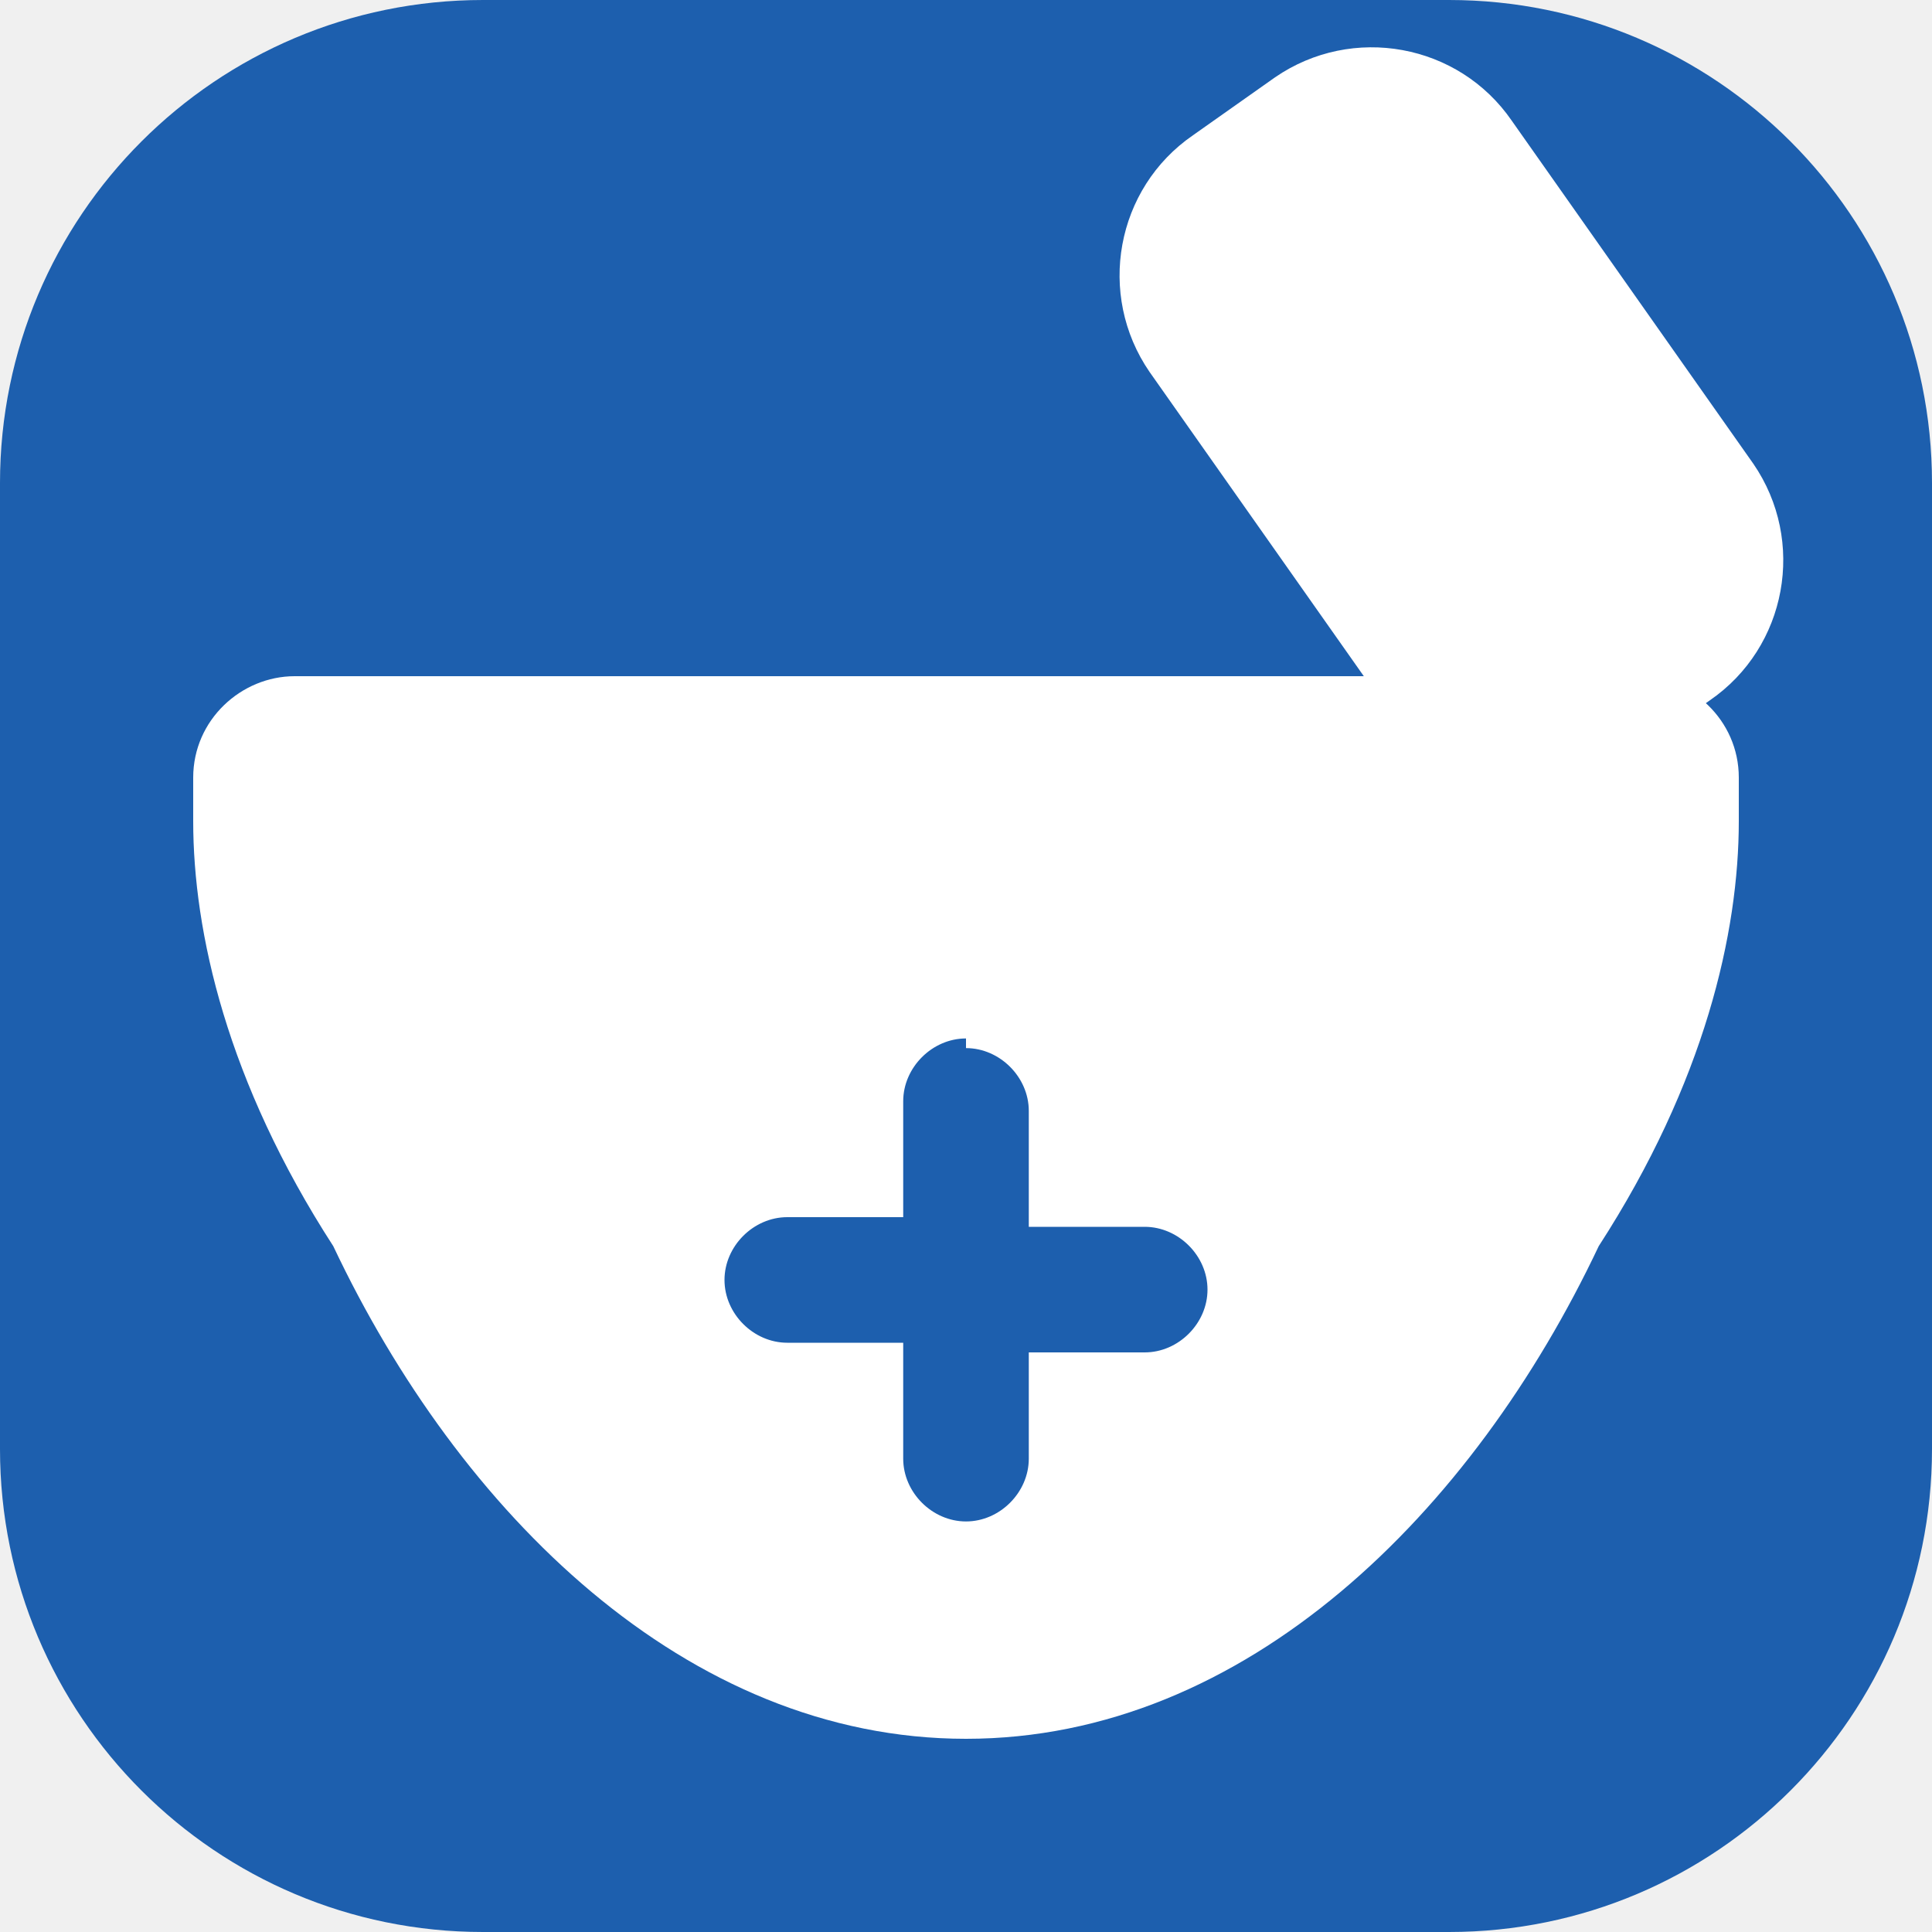
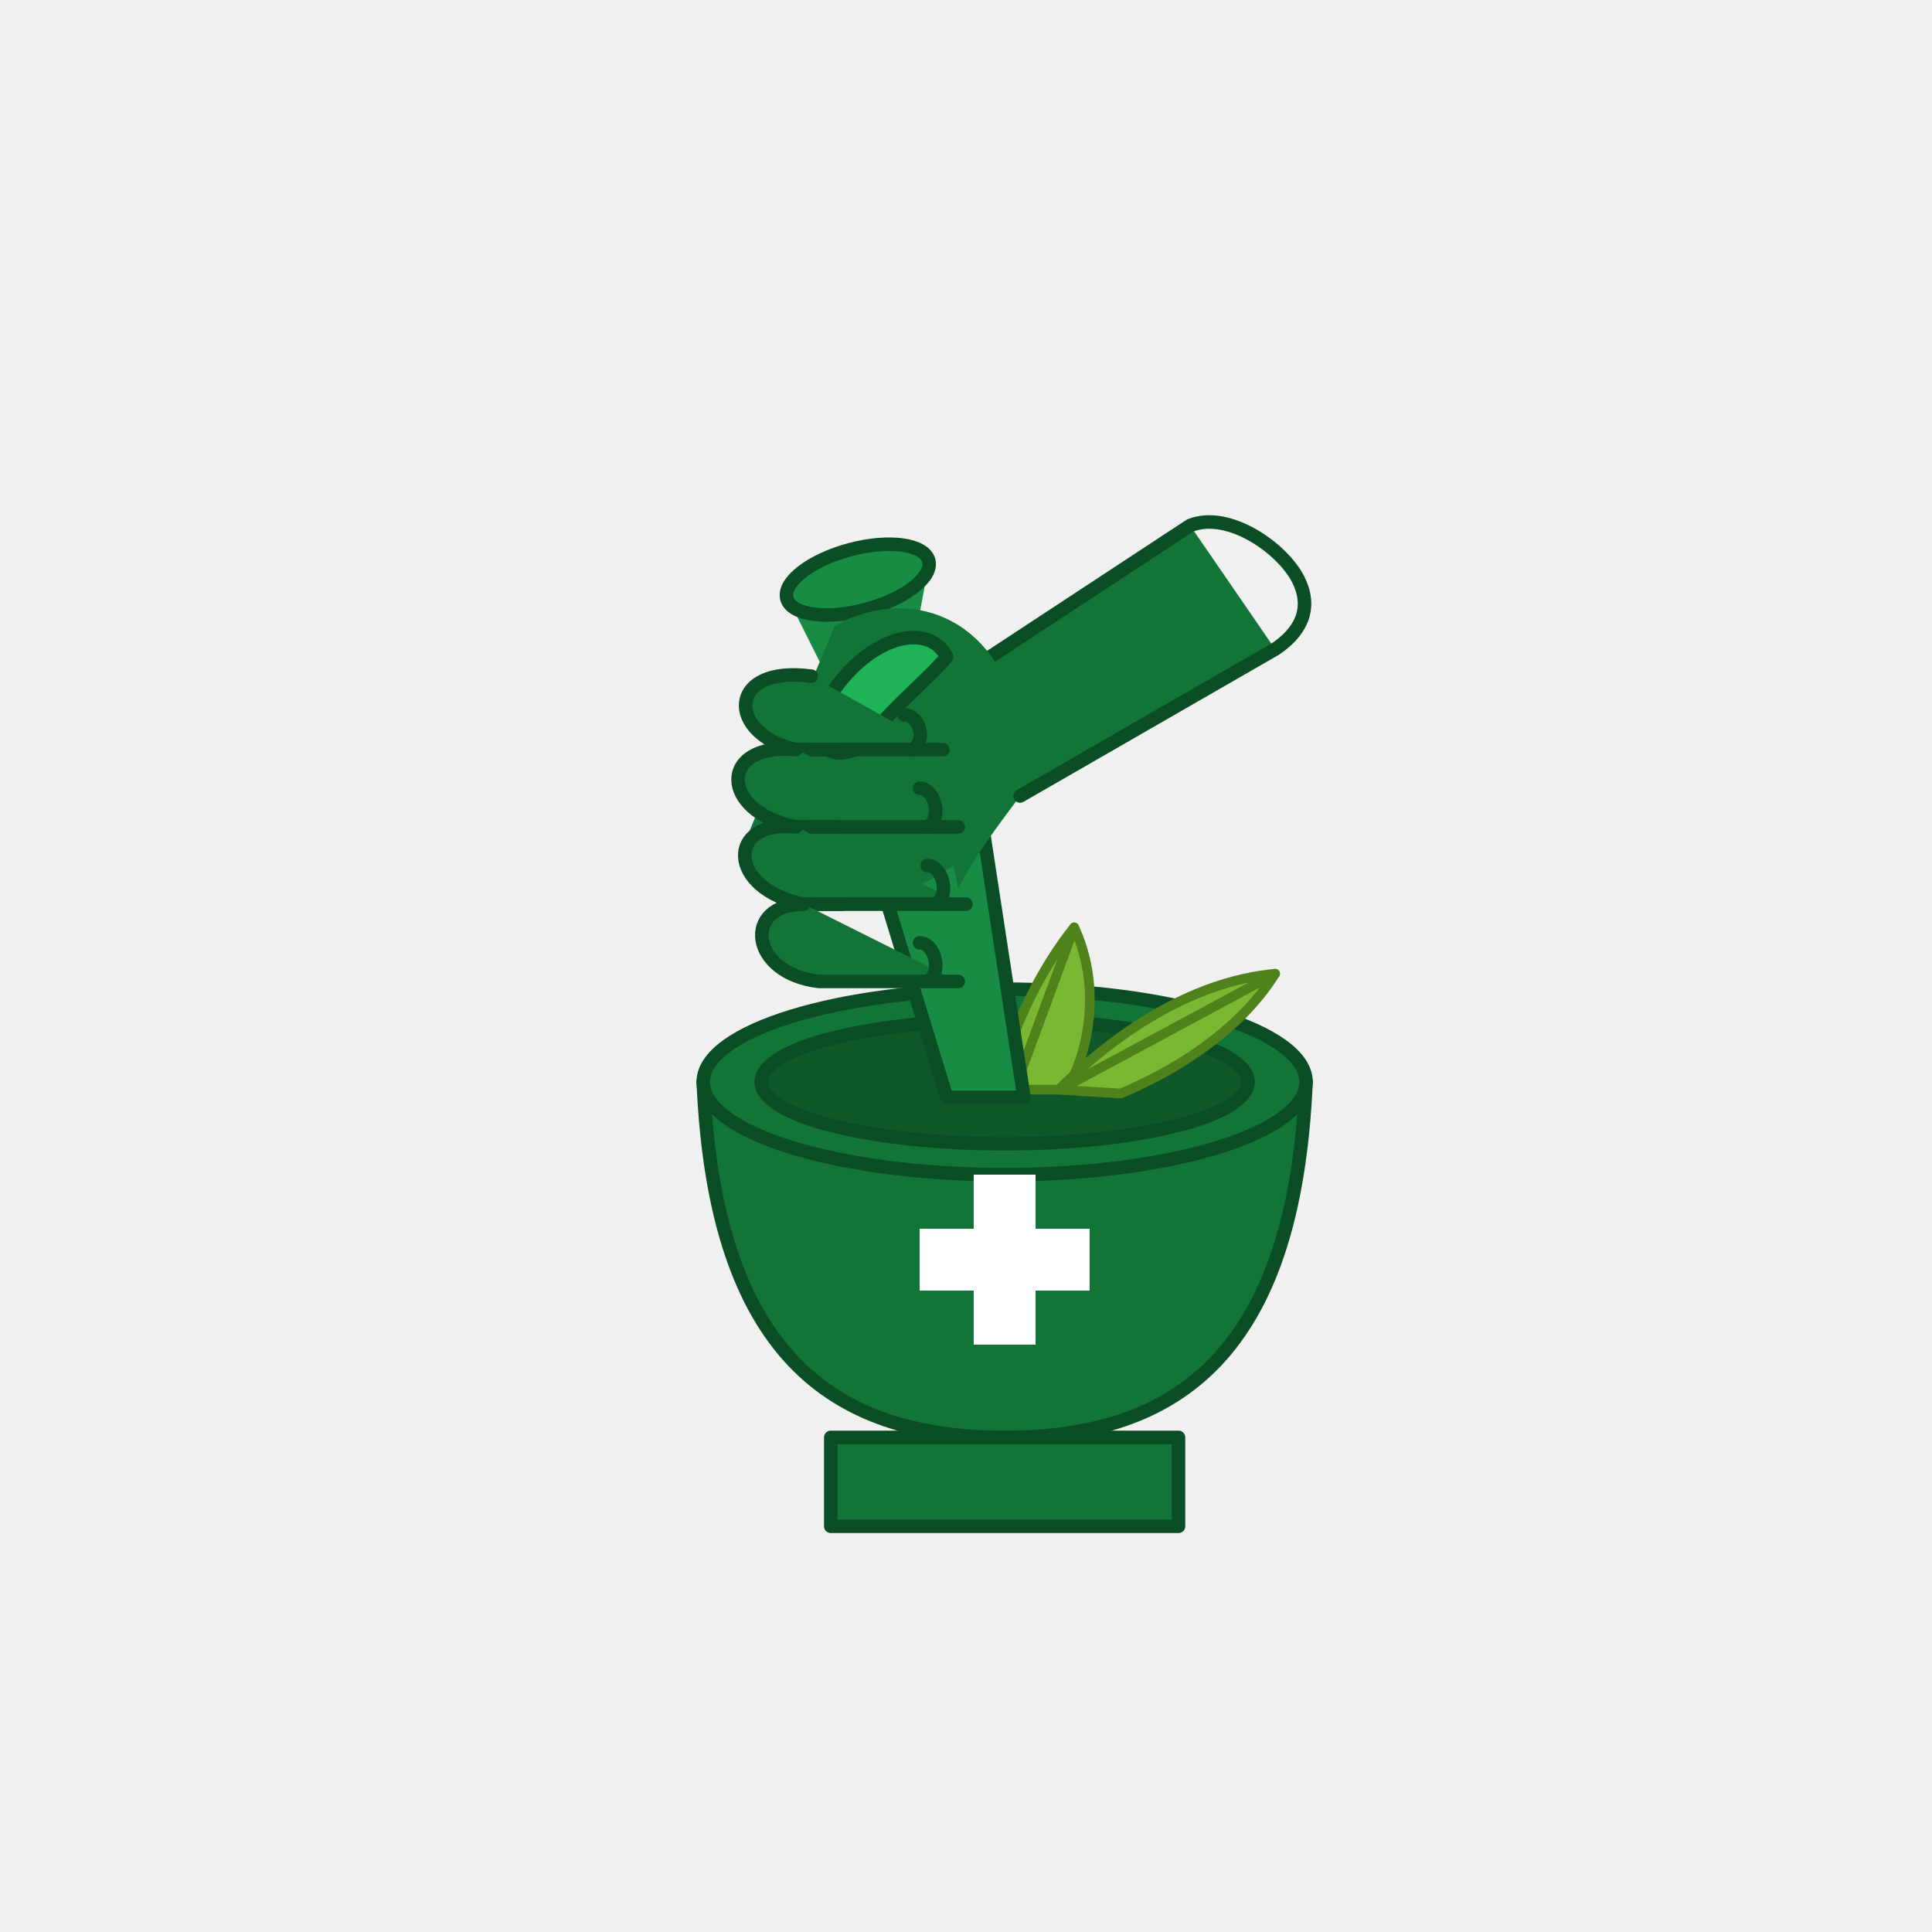
- <svg xmlns="http://www.w3.org/2000/svg" width="80" height="80" viewBox="0 0 40 40" fill="none">
-   <rect width="40" height="40" rx="10" fill="#1d5fae" />
-   <g fill="#ffffff">
-     <path d="M26.4 1.6c1.6-1.1 3.8-.7 4.9.9l5 7.1c1.1 1.6.7 3.8-.9 4.9l-1.7 1.2c-1.6 1.1-3.8.7-4.9-.9l-5-7.1c-1.1-1.6-.7-3.8.9-4.9l1.7-1.2Z" />
-     <path fill-rule="evenodd" clip-rule="evenodd" d="M4 16.1c0-1.2 1-2.1 2.1-2.1h27.8c1.1 0 2.1.9 2.1 2.1v.9c0 2.3-.7 5.4-2.9 8.8C30.5 31.3 25.8 36 20 36s-10.5-4.7-13.1-10.2C4.7 22.4 4 19.3 4 17v-.9Zm16 5.4c-.7 0-1.3.6-1.3 1.3v2.4h-2.4c-.7 0-1.3.6-1.3 1.3s.6 1.3 1.3 1.3h2.4v2.4c0 .7.6 1.3 1.3 1.3s1.3-.6 1.3-1.3V28h2.4c.7 0 1.3-.6 1.3-1.3s-.6-1.3-1.3-1.3h-2.4v-2.4c0-.7-.6-1.3-1.3-1.3Z" />
+ <svg xmlns="http://www.w3.org/2000/svg" viewBox="0 0 500 500" width="100%" height="100%">
+   <defs>
+     <style>
+       .cup-green { fill: #137438; }
+       .leaf-green { fill: #78B833; }
+       .cross-white { fill: #FFFFFF; }
+       .line-dark { stroke: #0B4E25; stroke-width: 3.5; stroke-linecap: round; stroke-linejoin: round; }
+       .line-leaf { stroke: #4F821A; stroke-width: 2.5; stroke-linecap: round; stroke-linejoin: round; }
+     </style>
+   </defs>
+   <g transform="translate(10, 20)">
+     <path d="M 205 352 L 295 352 L 295 375 L 205 375 Z" class="cup-green" />
+     <path d="M 205 352 L 295 352 L 295 375 L 205 375 Z" fill="none" class="line-dark" />
+     <path d="M 172 260               C 175 330, 205 352, 250 352               C 295 352, 325 330, 328 260 Z" class="cup-green" />
+     <path d="M 172 260               C 175 330, 205 352, 250 352               C 295 352, 325 330, 328 260 Z" fill="none" class="line-dark" />
+     <ellipse cx="250" cy="260" rx="78" ry="24" class="cup-green" />
+     <ellipse cx="250" cy="260" rx="78" ry="24" fill="none" class="line-dark" />
+     <ellipse cx="250" cy="260" rx="63" ry="16" fill="#0E582A" />
+     <ellipse cx="250" cy="260" rx="63" ry="16" fill="none" class="line-dark" />
+     <path d="M 242 284 H 258 V 298 H 272 V 314 H 258 V 328 H 242 V 314 H 228 V 298 H 242 Z" class="cross-white" />
+     <path d="M 248 262               C 252 245, 260 230, 268 220               C 275 235, 272 252, 266 262 Z" class="leaf-green" />
+     <path d="M 248 262 C 252 245, 260 230, 268 220 C 275 235, 272 252, 266 262 Z" fill="none" class="line-leaf" />
+     <line x1="254" y1="258" x2="268" y2="220" class="line-leaf" />
+     <path d="M 264 262               C 278 248, 298 234, 320 232               C 310 248, 292 258, 280 263 Z" class="leaf-green" />
+     <path d="M 264 262 C 278 248, 298 234, 320 232 C 310 248, 292 258, 280 263 Z" fill="none" class="line-leaf" />
+     <line x1="268" y1="260" x2="320" y2="232" class="line-leaf" />
+     <path d="M 213 192 L 235 264 L 255 264 L 244 192 Z" fill="#188C44" />
+     <path d="M 213 192 L 235 264 L 255 264 L 244 192 Z" fill="none" class="line-dark" />
+     <path d="M 194 135               C 192 125, 222 118, 230 128               L 225 155               L 204 155 Z" fill="#188C44" />
+     <ellipse cx="212" cy="130" rx="19" ry="8" transform="rotate(-15 212 130)" fill="#188C44" />
+     <ellipse cx="212" cy="130" rx="19" ry="8" transform="rotate(-15 212 130)" fill="none" class="line-dark" />
+     <path d="M 320 148               L 254 186               C 248 194, 242 202, 238 210               L 228 162               L 298 116 Z" class="cup-green" />
+     <path d="M 254 186 L 320 148 C 326 144, 330 138, 326 130 C 322 122, 308 112, 298 116 L 228 162" fill="none" class="line-dark" />
+     <path d="M 206 142               C 220 134, 238 136, 248 152               C 256 166, 252 184, 242 200               C 230 210, 218 214, 204 214               C 195 214, 185 206, 184 195 Z" class="cup-green" />
+     <path d="M 235 150               C 230 140, 212 145, 202 165               C 198 174, 208 178, 214 172               C 222 162, 230 156, 235 150 Z" fill="#1FB357" />
+     <path d="M 235 150 C 230 140, 212 145, 202 165 C 198 174, 208 178, 214 172 C 222 162, 230 156, 235 150 Z" fill="none" class="line-dark" />
+     <path d="M 200 155 C 178 152, 178 170, 196 174 L 234 174" class="cup-green" />
+     <path d="M 200 155 C 178 152, 178 170, 196 174 L 234 174" fill="none" class="line-dark" />
+     <path d="M 224 165 C 228 165, 230 172, 226 174" fill="none" class="line-dark" stroke-width="2" />
+     <path d="M 196 174 C 176 172, 176 190, 196 194 L 238 194" class="cup-green" />
+     <path d="M 196 174 C 176 172, 176 190, 196 194 L 238 194" fill="none" class="line-dark" />
+     <path d="M 228 184 C 232 184, 234 192, 230 194" fill="none" class="line-dark" stroke-width="2" />
+     <path d="M 196 194 C 178 192, 178 210, 198 214 L 240 214" class="cup-green" />
+     <path d="M 196 194 C 178 192, 178 210, 198 214 L 240 214" fill="none" class="line-dark" />
+     <path d="M 230 204 C 234 204, 236 212, 232 214" fill="none" class="line-dark" stroke-width="2" />
+     <path d="M 198 214 C 182 214, 184 232, 202 234 L 238 234" class="cup-green" />
+     <path d="M 198 214 C 182 214, 184 232, 202 234 L 238 234" fill="none" class="line-dark" />
+     <path d="M 228 224 C 232 224, 234 232, 230 234" fill="none" class="line-dark" stroke-width="2" />
+     <path d="M 200 174 L 206 174" class="line-dark" />
+     <path d="M 200 194 L 206 194" class="line-dark" />
+     <path d="M 202 214 L 208 214" class="line-dark" />
  </g>
</svg>
